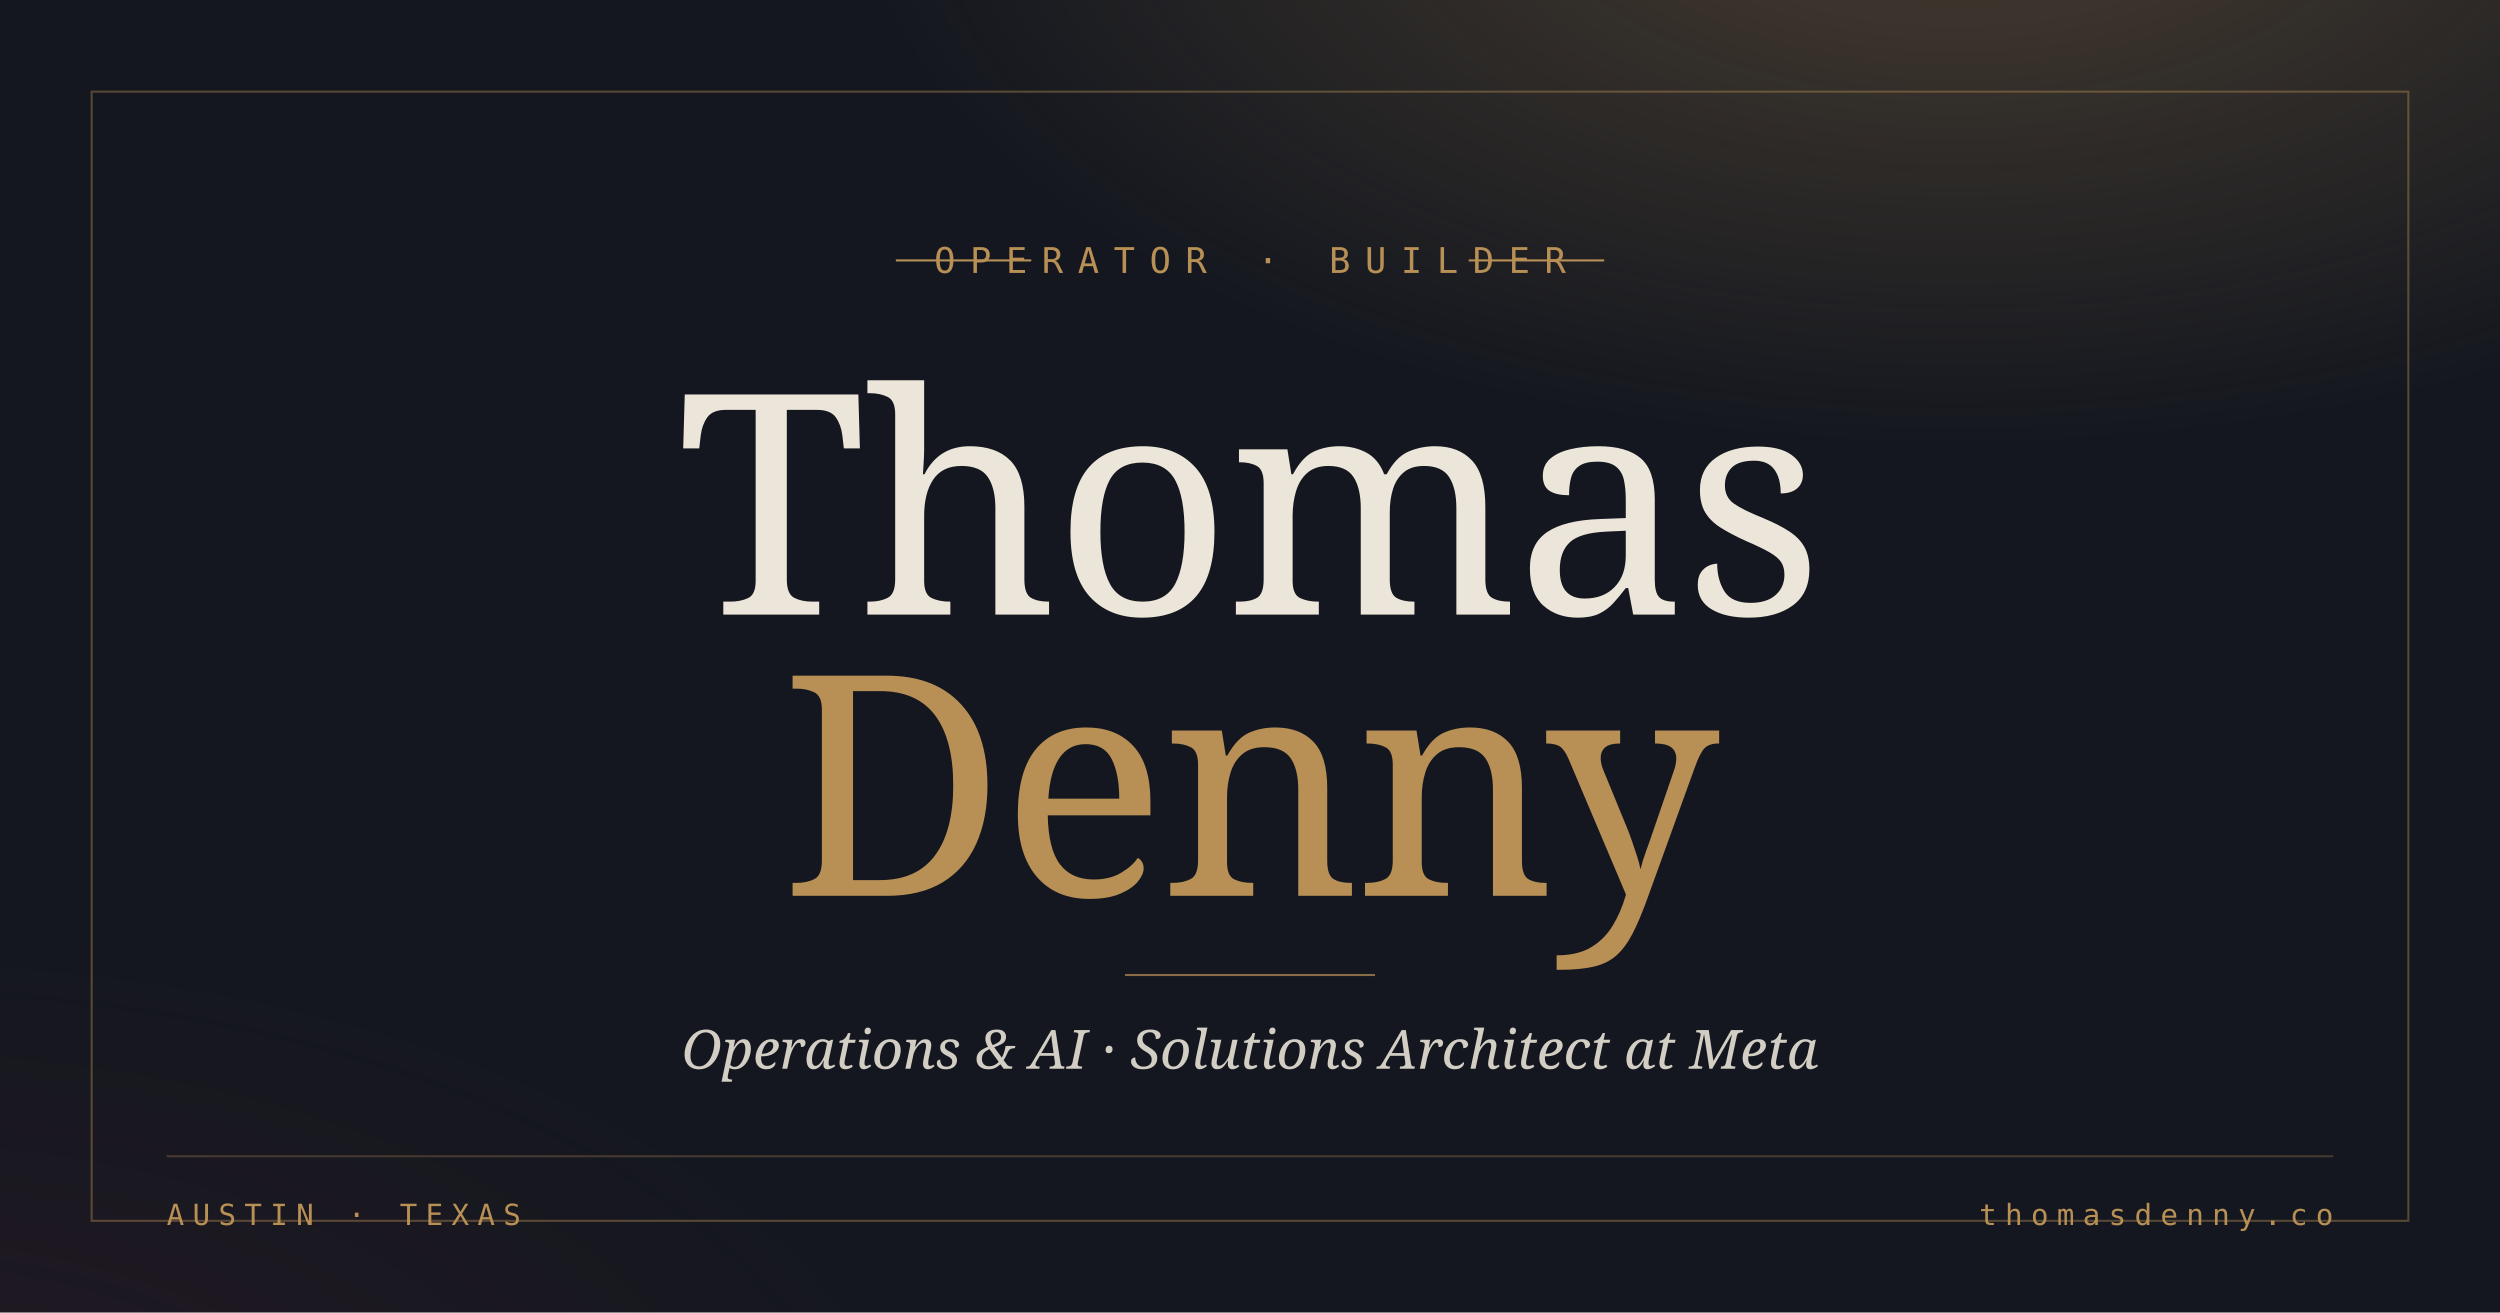
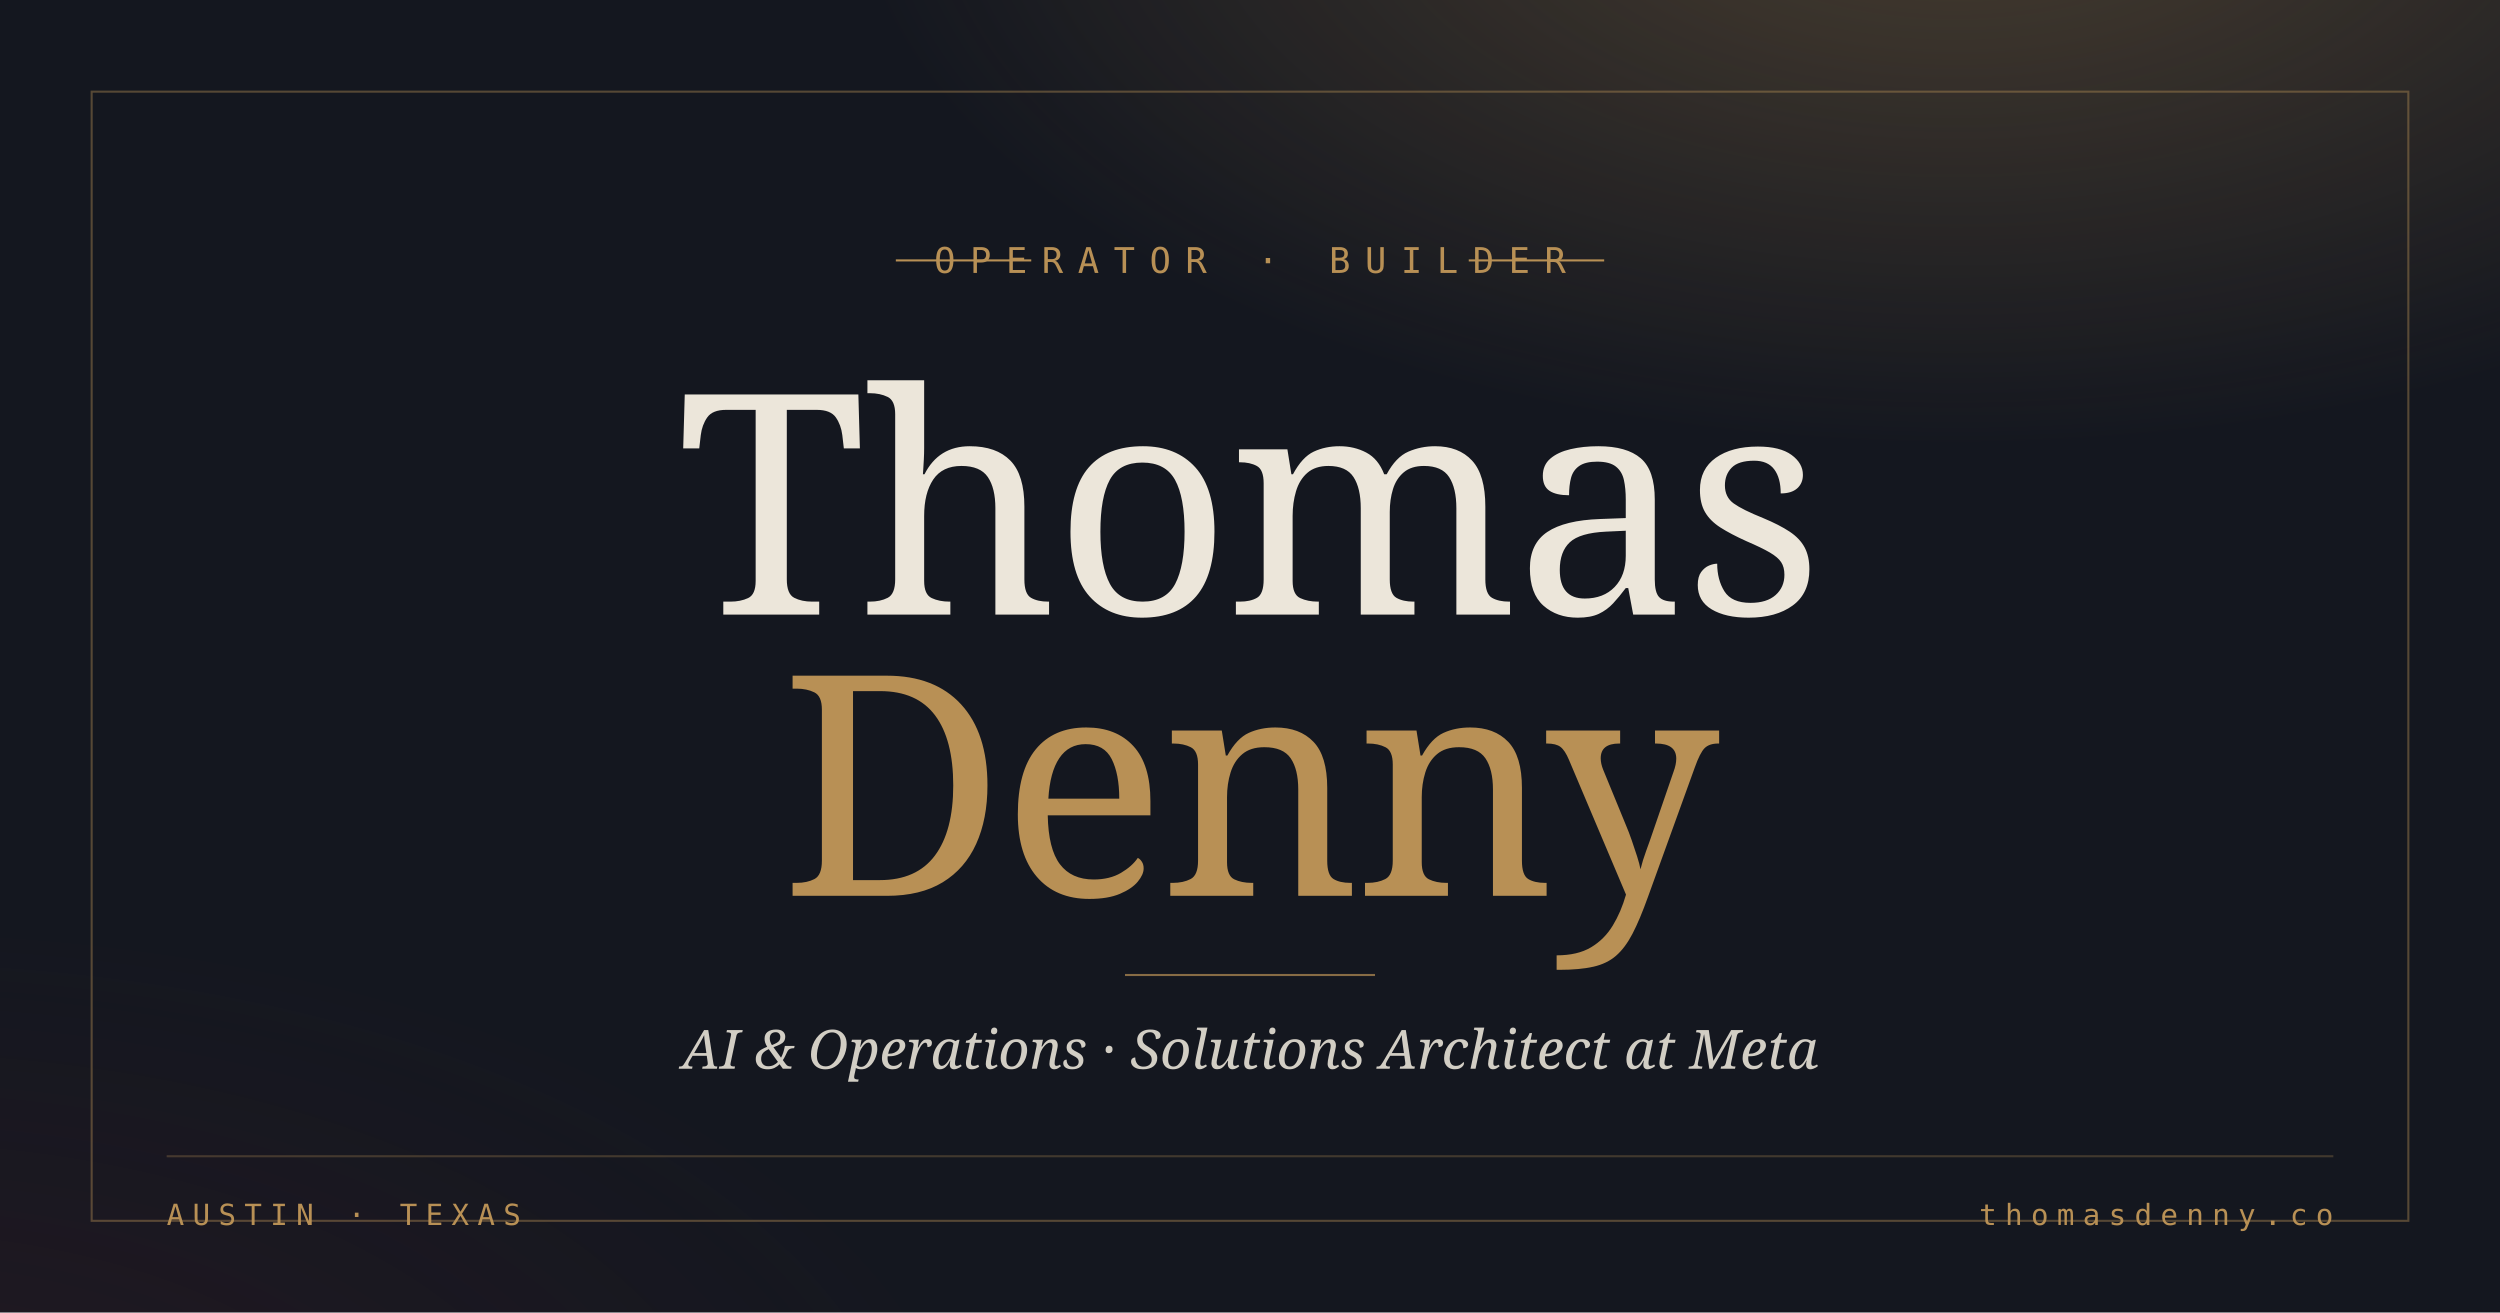
<svg xmlns="http://www.w3.org/2000/svg" viewBox="0 0 1200 630" width="1200" height="630">
  <defs>
    <radialGradient id="warmth" cx="78%" cy="-10%" r="80%">
      <stop offset="0%" stop-color="#B89055" stop-opacity="0.32" />
      <stop offset="55%" stop-color="#B89055" stop-opacity="0" />
    </radialGradient>
    <radialGradient id="cool" cx="-5%" cy="115%" r="75%">
      <stop offset="0%" stop-color="#5A1E2E" stop-opacity="0.22" />
      <stop offset="60%" stop-color="#5A1E2E" stop-opacity="0" />
    </radialGradient>
  </defs>
  <rect width="1200" height="630" fill="#14171F" />
  <rect width="1200" height="630" fill="url(#warmth)" />
  <rect width="1200" height="630" fill="url(#cool)" />
  <rect x="44" y="44" width="1112" height="542" fill="none" stroke="#B89055" stroke-width="1" opacity="0.4" />
  <line x1="430" y1="125" x2="495" y2="125" stroke="#B89055" stroke-width="1" />
  <text x="600" y="131" text-anchor="middle" font-family="Menlo, 'JetBrains Mono', monospace" font-size="17" font-weight="500" fill="#B89055" letter-spacing="7">OPERATOR · BUILDER</text>
  <line x1="705" y1="125" x2="770" y2="125" stroke="#B89055" stroke-width="1" />
  <text x="600" y="295" text-anchor="middle" font-family="'Bodoni 72', 'Didot', 'Hoefler Text', Georgia, serif" font-size="148" font-weight="500" fill="#ECE6DA" letter-spacing="-2">Thomas</text>
  <text x="600" y="430" text-anchor="middle" font-family="'Bodoni 72', 'Didot', 'Hoefler Text', Georgia, serif" font-size="148" font-weight="500" fill="#B89055" letter-spacing="-2">Denny</text>
  <line x1="540" y1="468" x2="660" y2="468" stroke="#B89055" stroke-width="1" opacity="0.7" />
-   <text x="600" y="513" text-anchor="middle" font-family="'Bodoni 72', 'Didot', 'Hoefler Text', Georgia, serif" font-size="26" font-style="italic" fill="#ECE6DA" opacity="0.88">Operations &amp; AI · Solutions Architect at Meta</text>
+   <text x="600" y="513" text-anchor="middle" font-family="'Bodoni 72', 'Didot', 'Hoefler Text', Georgia, serif" font-size="26" font-style="italic" fill="#ECE6DA" opacity="0.88">AI &amp; Operations · Solutions Architect at Meta</text>
  <line x1="80" y1="555" x2="1120" y2="555" stroke="#B89055" stroke-width="1" opacity="0.28" />
  <text x="80" y="588" font-family="Menlo, 'JetBrains Mono', monospace" font-size="14" fill="#B89055" letter-spacing="4">AUSTIN · TEXAS</text>
  <text x="1120" y="588" text-anchor="end" font-family="Menlo, 'JetBrains Mono', monospace" font-size="14" fill="#B89055" letter-spacing="4">thomasdenny.co</text>
</svg>
